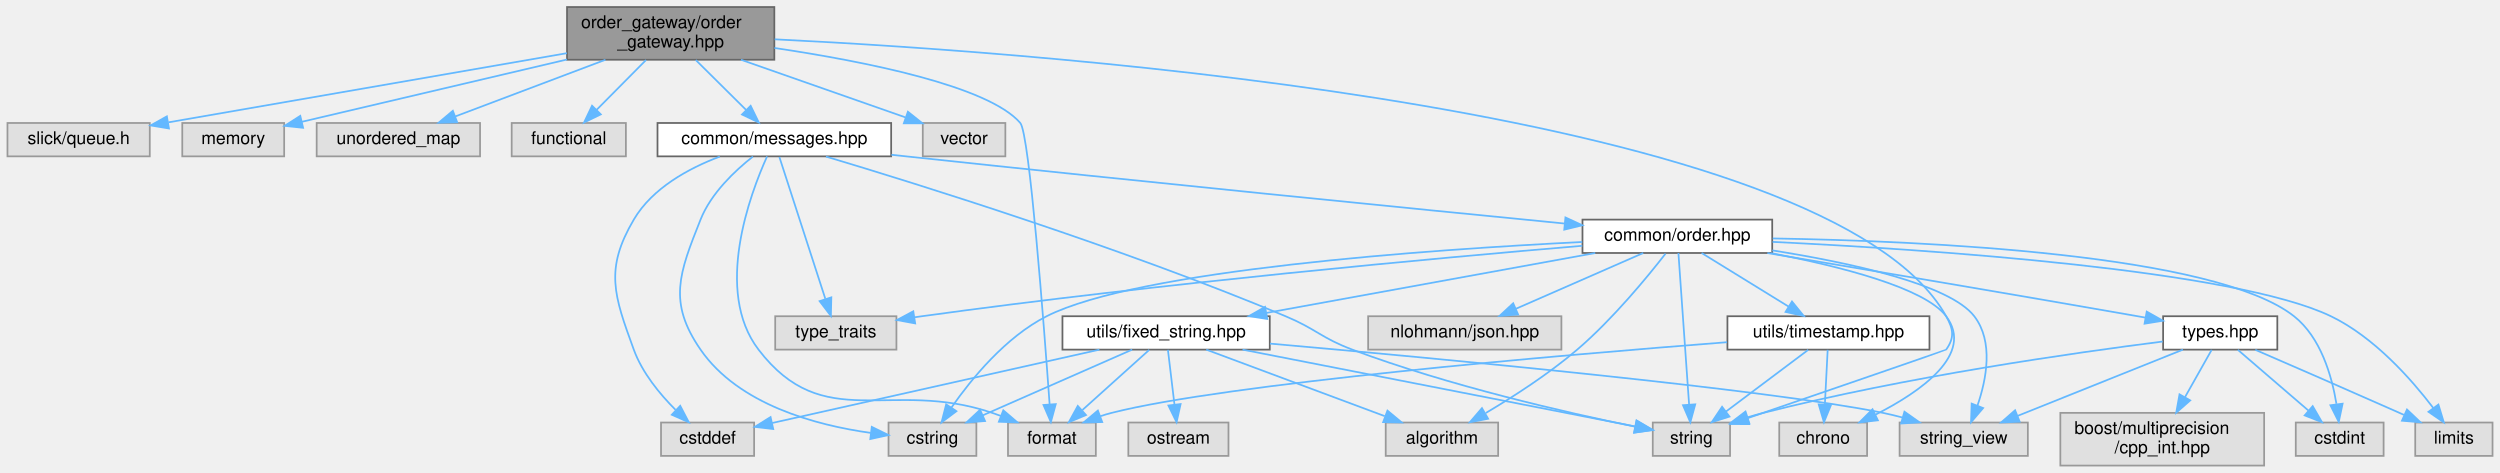
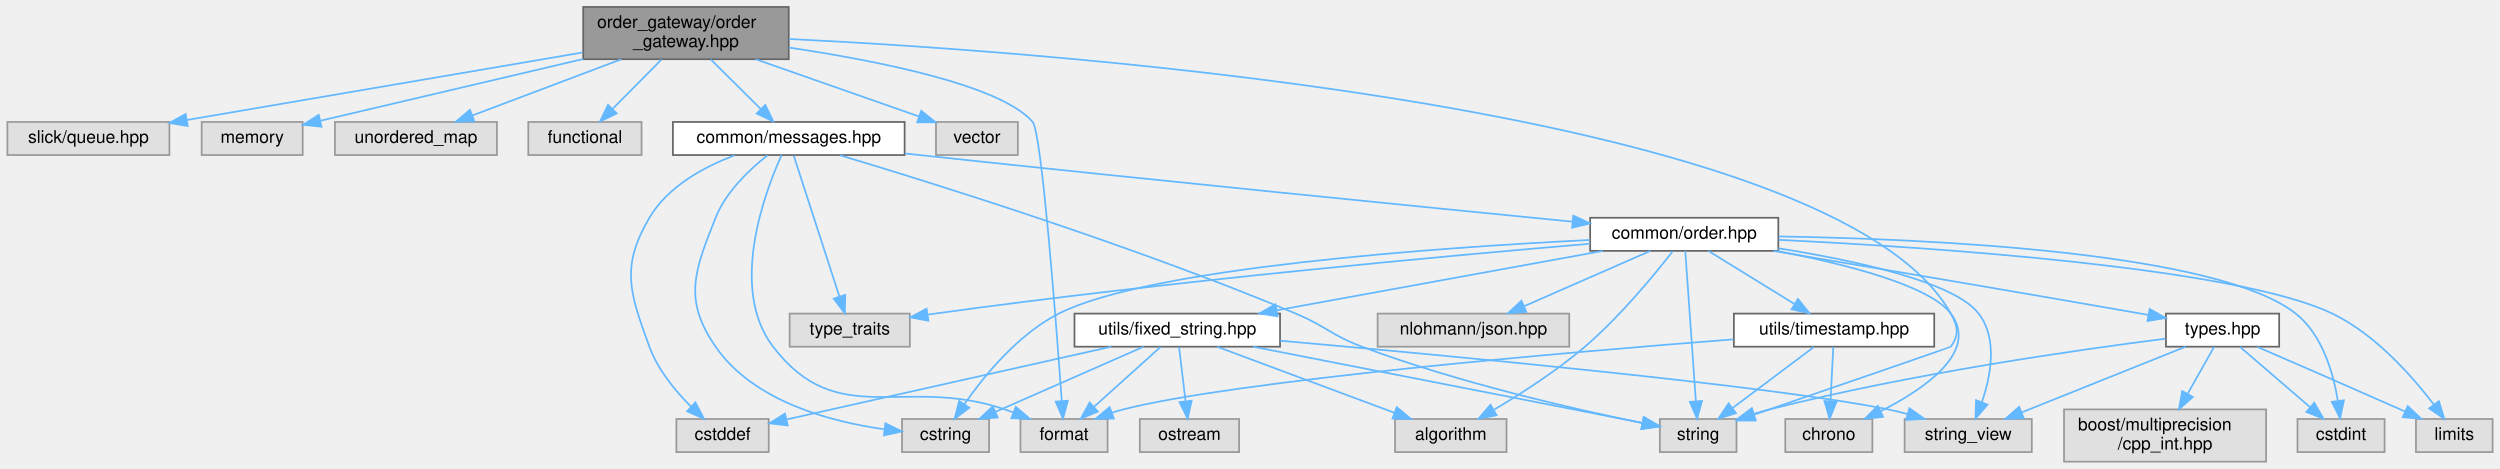
- <svg xmlns="http://www.w3.org/2000/svg" xmlns:xlink="http://www.w3.org/1999/xlink" width="1423pt" height="269pt" viewBox="0.00 0.00 1422.50 269.00">
+ <svg xmlns="http://www.w3.org/2000/svg" xmlns:xlink="http://www.w3.org/1999/xlink" width="1435pt" height="269pt" viewBox="0.00 0.00 1434.50 269.00">
  <g id="graph0" class="graph" transform="scale(1 1) rotate(0) translate(4 265)">
    <g id="Node000001" class="node">
      <g id="a_Node000001">
        <a xlink:title=" ">
-           <polygon fill="#999999" stroke="#666666" points="436.5,-261 318.5,-261 318.5,-231 436.5,-231 436.5,-261" />
-           <text text-anchor="start" x="326.5" y="-249" font-family="Helvetica,sans-Serif" font-size="10.00">order_gateway/order</text>
-           <text text-anchor="middle" x="377.5" y="-238" font-family="Helvetica,sans-Serif" font-size="10.00">_gateway.hpp</text>
+           <polygon fill="#999999" stroke="#666666" points="448.5,-261 330.5,-261 330.5,-231 448.5,-231 448.5,-261" />
+           <text text-anchor="start" x="338.5" y="-249" font-family="Helvetica,sans-Serif" font-size="10.00">order_gateway/order</text>
+           <text text-anchor="middle" x="389.5" y="-238" font-family="Helvetica,sans-Serif" font-size="10.00">_gateway.hpp</text>
        </a>
      </g>
    </g>
    <g id="Node000002" class="node">
      <g id="a_Node000002">
        <a xlink:title=" ">
-           <polygon fill="#e0e0e0" stroke="#999999" points="81,-195 0,-195 0,-176 81,-176 81,-195" />
-           <text text-anchor="middle" x="40.5" y="-183" font-family="Helvetica,sans-Serif" font-size="10.00">slick/queue.h</text>
+           <polygon fill="#e0e0e0" stroke="#999999" points="93,-195 0,-195 0,-176 93,-176 93,-195" />
+           <text text-anchor="middle" x="46.5" y="-183" font-family="Helvetica,sans-Serif" font-size="10.00">slick/queue.hpp</text>
        </a>
      </g>
    </g>
    <g id="edge1_Node000001_Node000002" class="edge">
      <g id="a_edge1_Node000001_Node000002">
        <a xlink:title=" ">
-           <path fill="none" stroke="#63b8ff" d="M318.41,-234.74C254.17,-223.59 152.55,-205.95 91.62,-195.37" />
-           <polygon fill="#63b8ff" stroke="#63b8ff" points="91.92,-191.87 81.47,-193.61 90.72,-198.77 91.92,-191.87" />
+           <path fill="none" stroke="#63b8ff" d="M330.15,-234.88C266.39,-224 165.82,-206.85 103.14,-196.16" />
+           <polygon fill="#63b8ff" stroke="#63b8ff" points="103.48,-192.67 93.04,-194.44 102.31,-199.57 103.48,-192.67" />
        </a>
      </g>
    </g>
    <g id="Node000003" class="node">
      <g id="a_Node000003">
        <a xlink:title=" ">
-           <polygon fill="#e0e0e0" stroke="#999999" points="157.5,-195 99.5,-195 99.5,-176 157.5,-176 157.5,-195" />
-           <text text-anchor="middle" x="128.5" y="-183" font-family="Helvetica,sans-Serif" font-size="10.00">memory</text>
+           <polygon fill="#e0e0e0" stroke="#999999" points="169.5,-195 111.5,-195 111.5,-176 169.5,-176 169.5,-195" />
+           <text text-anchor="middle" x="140.5" y="-183" font-family="Helvetica,sans-Serif" font-size="10.00">memory</text>
        </a>
      </g>
    </g>
    <g id="edge2_Node000001_Node000003" class="edge">
      <g id="a_edge2_Node000001_Node000003">
        <a xlink:title=" ">
-           <path fill="none" stroke="#63b8ff" d="M318.49,-231.14C271.82,-220.17 207.99,-205.18 167.5,-195.66" />
-           <polygon fill="#63b8ff" stroke="#63b8ff" points="168.27,-192.25 157.73,-193.37 166.67,-199.06 168.27,-192.25" />
+           <path fill="none" stroke="#63b8ff" d="M330.49,-231.14C283.82,-220.17 219.99,-205.18 179.5,-195.66" />
+           <polygon fill="#63b8ff" stroke="#63b8ff" points="180.27,-192.25 169.73,-193.37 178.67,-199.06 180.27,-192.25" />
        </a>
      </g>
    </g>
    <g id="Node000004" class="node">
      <g id="a_Node000004">
        <a xlink:title=" ">
-           <polygon fill="#e0e0e0" stroke="#999999" points="269,-195 176,-195 176,-176 269,-176 269,-195" />
-           <text text-anchor="middle" x="222.5" y="-183" font-family="Helvetica,sans-Serif" font-size="10.00">unordered_map</text>
+           <polygon fill="#e0e0e0" stroke="#999999" points="281,-195 188,-195 188,-176 281,-176 281,-195" />
+           <text text-anchor="middle" x="234.5" y="-183" font-family="Helvetica,sans-Serif" font-size="10.00">unordered_map</text>
        </a>
      </g>
    </g>
    <g id="edge3_Node000001_Node000004" class="edge">
      <g id="a_edge3_Node000001_Node000004">
        <a xlink:title=" ">
-           <path fill="none" stroke="#63b8ff" d="M340.37,-230.99C314.28,-221.14 279.72,-208.1 254.77,-198.68" />
-           <polygon fill="#63b8ff" stroke="#63b8ff" points="255.98,-195.4 245.39,-195.14 253.51,-201.94 255.98,-195.4" />
+           <path fill="none" stroke="#63b8ff" d="M352.37,-230.99C326.28,-221.14 291.72,-208.1 266.77,-198.68" />
+           <polygon fill="#63b8ff" stroke="#63b8ff" points="267.98,-195.4 257.39,-195.14 265.51,-201.94 267.98,-195.4" />
        </a>
      </g>
    </g>
    <g id="Node000005" class="node">
      <g id="a_Node000005">
        <a xlink:title=" ">
-           <polygon fill="#e0e0e0" stroke="#999999" points="352,-195 287,-195 287,-176 352,-176 352,-195" />
-           <text text-anchor="middle" x="319.5" y="-183" font-family="Helvetica,sans-Serif" font-size="10.00">functional</text>
+           <polygon fill="#e0e0e0" stroke="#999999" points="364,-195 299,-195 299,-176 364,-176 364,-195" />
+           <text text-anchor="middle" x="331.5" y="-183" font-family="Helvetica,sans-Serif" font-size="10.00">functional</text>
        </a>
      </g>
    </g>
    <g id="edge4_Node000001_Node000005" class="edge">
      <g id="a_edge4_Node000001_Node000005">
        <a xlink:title=" ">
-           <path fill="none" stroke="#63b8ff" d="M363.46,-230.84C354.95,-222.26 344.09,-211.3 335.28,-202.42" />
-           <polygon fill="#63b8ff" stroke="#63b8ff" points="337.72,-199.9 328.19,-195.27 332.75,-204.83 337.72,-199.9" />
+           <path fill="none" stroke="#63b8ff" d="M375.46,-230.84C366.95,-222.26 356.09,-211.3 347.28,-202.42" />
+           <polygon fill="#63b8ff" stroke="#63b8ff" points="349.72,-199.9 340.19,-195.27 344.75,-204.83 349.72,-199.9" />
        </a>
      </g>
    </g>
    <g id="Node000006" class="node">
      <g id="a_Node000006">
        <a xlink:title=" ">
-           <polygon fill="#e0e0e0" stroke="#999999" points="980.5,-24.5 936.5,-24.5 936.5,-5.5 980.5,-5.5 980.5,-24.5" />
-           <text text-anchor="middle" x="958.5" y="-12.5" font-family="Helvetica,sans-Serif" font-size="10.00">string</text>
+           <polygon fill="#e0e0e0" stroke="#999999" points="992.5,-24.5 948.5,-24.5 948.5,-5.5 992.5,-5.5 992.5,-24.5" />
+           <text text-anchor="middle" x="970.5" y="-12.5" font-family="Helvetica,sans-Serif" font-size="10.00">string</text>
        </a>
      </g>
    </g>
    <g id="edge5_Node000001_Node000006" class="edge">
      <g id="a_edge5_Node000001_Node000006">
        <a xlink:title=" ">
-           <path fill="none" stroke="#63b8ff" d="M436.7,-242.63C598.02,-234.64 1037.72,-202.28 1103.5,-85 1107.63,-77.63 1108.4,-72.88 1103.5,-66 1103.28,-65.7 1033.1,-41.59 990.47,-26.96" />
-           <polygon fill="#63b8ff" stroke="#63b8ff" points="991.39,-23.58 980.8,-23.64 989.12,-30.2 991.39,-23.58" />
+           <path fill="none" stroke="#63b8ff" d="M448.7,-242.63C610.02,-234.64 1049.72,-202.28 1115.5,-85 1119.63,-77.63 1120.4,-72.88 1115.5,-66 1115.28,-65.7 1045.1,-41.59 1002.47,-26.96" />
+           <polygon fill="#63b8ff" stroke="#63b8ff" points="1003.39,-23.58 992.8,-23.64 1001.12,-30.2 1003.39,-23.58" />
        </a>
      </g>
    </g>
    <g id="Node000007" class="node">
      <g id="a_Node000007">
        <a xlink:title=" ">
-           <polygon fill="#e0e0e0" stroke="#999999" points="568,-195 521,-195 521,-176 568,-176 568,-195" />
-           <text text-anchor="middle" x="544.5" y="-183" font-family="Helvetica,sans-Serif" font-size="10.00">vector</text>
+           <polygon fill="#e0e0e0" stroke="#999999" points="580,-195 533,-195 533,-176 580,-176 580,-195" />
+           <text text-anchor="middle" x="556.5" y="-183" font-family="Helvetica,sans-Serif" font-size="10.00">vector</text>
        </a>
      </g>
    </g>
    <g id="edge6_Node000001_Node000007" class="edge">
      <g id="a_edge6_Node000001_Node000007">
        <a xlink:title=" ">
-           <path fill="none" stroke="#63b8ff" d="M417.5,-230.99C446.08,-220.98 484.09,-207.66 511.06,-198.21" />
-           <polygon fill="#63b8ff" stroke="#63b8ff" points="512.53,-201.41 520.81,-194.8 510.21,-194.8 512.53,-201.41" />
+           <path fill="none" stroke="#63b8ff" d="M429.5,-230.99C458.08,-220.98 496.09,-207.66 523.06,-198.21" />
+           <polygon fill="#63b8ff" stroke="#63b8ff" points="524.53,-201.41 532.81,-194.8 522.21,-194.8 524.53,-201.41" />
        </a>
      </g>
    </g>
    <g id="Node000008" class="node">
      <g id="a_Node000008">
        <a xlink:title=" ">
-           <polygon fill="#e0e0e0" stroke="#999999" points="619.5,-24.5 569.5,-24.5 569.5,-5.5 619.5,-5.5 619.5,-24.5" />
-           <text text-anchor="middle" x="594.5" y="-12.5" font-family="Helvetica,sans-Serif" font-size="10.00">format</text>
+           <polygon fill="#e0e0e0" stroke="#999999" points="631.5,-24.5 581.5,-24.5 581.5,-5.5 631.5,-5.5 631.5,-24.5" />
+           <text text-anchor="middle" x="606.5" y="-12.5" font-family="Helvetica,sans-Serif" font-size="10.00">format</text>
        </a>
      </g>
    </g>
    <g id="edge7_Node000001_Node000008" class="edge">
      <g id="a_edge7_Node000001_Node000008">
        <a xlink:title=" ">
-           <path fill="none" stroke="#63b8ff" d="M436.56,-237.7C488.41,-229.99 558.34,-216.03 576.5,-195 581.69,-188.99 589.99,-79.64 593.19,-34.87" />
-           <polygon fill="#63b8ff" stroke="#63b8ff" points="596.69,-34.98 593.9,-24.76 589.7,-34.49 596.69,-34.98" />
+           <path fill="none" stroke="#63b8ff" d="M448.56,-237.7C500.41,-229.99 570.34,-216.03 588.5,-195 593.69,-188.99 601.99,-79.64 605.19,-34.87" />
+           <polygon fill="#63b8ff" stroke="#63b8ff" points="608.69,-34.98 605.9,-24.76 601.7,-34.49 608.69,-34.98" />
        </a>
      </g>
    </g>
    <g id="Node000009" class="node">
      <g id="a_Node000009">
        <a xlink:href="messages_8hpp.html" target="_top" xlink:title=" ">
-           <polygon fill="white" stroke="#666666" points="503,-195 370,-195 370,-176 503,-176 503,-195" />
-           <text text-anchor="middle" x="436.5" y="-183" font-family="Helvetica,sans-Serif" font-size="10.00">common/messages.hpp</text>
+           <polygon fill="white" stroke="#666666" points="515,-195 382,-195 382,-176 515,-176 515,-195" />
+           <text text-anchor="middle" x="448.5" y="-183" font-family="Helvetica,sans-Serif" font-size="10.00">common/messages.hpp</text>
        </a>
      </g>
    </g>
    <g id="edge8_Node000001_Node000009" class="edge">
      <g id="a_edge8_Node000001_Node000009">
        <a xlink:title=" ">
-           <path fill="none" stroke="#63b8ff" d="M391.78,-230.84C400.43,-222.26 411.49,-211.3 420.44,-202.42" />
-           <polygon fill="#63b8ff" stroke="#63b8ff" points="423.02,-204.79 427.66,-195.27 418.09,-199.82 423.02,-204.79" />
+           <path fill="none" stroke="#63b8ff" d="M403.78,-230.84C412.43,-222.26 423.49,-211.3 432.44,-202.42" />
+           <polygon fill="#63b8ff" stroke="#63b8ff" points="435.02,-204.79 439.66,-195.27 430.09,-199.82 435.02,-204.79" />
        </a>
      </g>
    </g>
    <g id="edge9_Node000009_Node000006" class="edge">
      <g id="a_edge9_Node000009_Node000006">
        <a xlink:title=" ">
-           <path fill="none" stroke="#63b8ff" d="M465.89,-175.88C518.96,-160.01 633.93,-124.18 727.5,-85 744.92,-77.71 747.82,-72.63 765.5,-66 820.46,-45.4 887.28,-30.16 926.14,-22.21" />
-           <polygon fill="#63b8ff" stroke="#63b8ff" points="927.22,-25.56 936.33,-20.16 925.84,-18.7 927.22,-25.56" />
+           <path fill="none" stroke="#63b8ff" d="M477.89,-175.88C530.96,-160.01 645.93,-124.18 739.5,-85 756.92,-77.71 759.82,-72.63 777.5,-66 832.46,-45.4 899.28,-30.16 938.14,-22.21" />
+           <polygon fill="#63b8ff" stroke="#63b8ff" points="939.22,-25.56 948.33,-20.16 937.84,-18.7 939.22,-25.56" />
        </a>
      </g>
    </g>
    <g id="edge12_Node000009_Node000008" class="edge">
      <g id="a_edge12_Node000009_Node000008">
        <a xlink:title=" ">
-           <path fill="none" stroke="#63b8ff" d="M432.37,-175.96C422.82,-154.83 401.92,-99.42 427.5,-66 464.72,-17.37 502.52,-49.7 560.5,-30 562.12,-29.45 563.77,-28.86 565.44,-28.25" />
-           <polygon fill="#63b8ff" stroke="#63b8ff" points="566.83,-31.46 574.88,-24.57 564.3,-24.94 566.83,-31.46" />
+           <path fill="none" stroke="#63b8ff" d="M444.37,-175.96C434.82,-154.83 413.92,-99.42 439.5,-66 476.72,-17.37 514.52,-49.7 572.5,-30 574.12,-29.45 575.77,-28.86 577.44,-28.25" />
+           <polygon fill="#63b8ff" stroke="#63b8ff" points="578.83,-31.46 586.88,-24.57 576.3,-24.94 578.83,-31.46" />
        </a>
      </g>
    </g>
    <g id="Node000010" class="node">
      <g id="a_Node000010">
        <a xlink:title=" ">
-           <polygon fill="#e0e0e0" stroke="#999999" points="425,-24.5 372,-24.5 372,-5.5 425,-5.5 425,-24.5" />
-           <text text-anchor="middle" x="398.5" y="-12.5" font-family="Helvetica,sans-Serif" font-size="10.00">cstddef</text>
+           <polygon fill="#e0e0e0" stroke="#999999" points="437,-24.5 384,-24.5 384,-5.5 437,-5.5 437,-24.5" />
+           <text text-anchor="middle" x="410.5" y="-12.5" font-family="Helvetica,sans-Serif" font-size="10.00">cstddef</text>
        </a>
      </g>
    </g>
    <g id="edge10_Node000009_Node000010" class="edge">
      <g id="a_edge10_Node000009_Node000010">
        <a xlink:title=" ">
-           <path fill="none" stroke="#63b8ff" d="M405.45,-175.87C387.75,-169.18 367.05,-157.95 356.5,-140 339.83,-111.65 345.24,-96.9 356.5,-66 361.3,-52.82 371.28,-40.7 380.3,-31.69" />
-           <polygon fill="#63b8ff" stroke="#63b8ff" points="382.93,-34.02 387.83,-24.63 378.14,-28.92 382.93,-34.02" />
+           <path fill="none" stroke="#63b8ff" d="M417.45,-175.87C399.75,-169.18 379.05,-157.95 368.5,-140 351.83,-111.65 357.24,-96.9 368.5,-66 373.3,-52.82 383.28,-40.7 392.3,-31.69" />
+           <polygon fill="#63b8ff" stroke="#63b8ff" points="394.93,-34.02 399.83,-24.63 390.14,-28.92 394.93,-34.02" />
        </a>
      </g>
    </g>
    <g id="Node000011" class="node">
      <g id="a_Node000011">
        <a xlink:title=" ">
-           <polygon fill="#e0e0e0" stroke="#999999" points="551.5,-24.5 501.5,-24.5 501.5,-5.5 551.5,-5.5 551.5,-24.5" />
-           <text text-anchor="middle" x="526.5" y="-12.5" font-family="Helvetica,sans-Serif" font-size="10.00">cstring</text>
+           <polygon fill="#e0e0e0" stroke="#999999" points="563.5,-24.5 513.5,-24.5 513.5,-5.5 563.5,-5.5 563.5,-24.5" />
+           <text text-anchor="middle" x="538.5" y="-12.5" font-family="Helvetica,sans-Serif" font-size="10.00">cstring</text>
        </a>
      </g>
    </g>
    <g id="edge11_Node000009_Node000011" class="edge">
      <g id="a_edge11_Node000009_Node000011">
        <a xlink:title=" ">
-           <path fill="none" stroke="#63b8ff" d="M424.29,-175.86C414.15,-167.88 400.46,-155.01 394.5,-140 382.35,-109.44 375.81,-93.06 394.5,-66 416.14,-34.66 460.16,-22.94 491.41,-18.58" />
-           <polygon fill="#63b8ff" stroke="#63b8ff" points="491.96,-22.03 501.47,-17.36 491.12,-15.09 491.96,-22.03" />
+           <path fill="none" stroke="#63b8ff" d="M436.29,-175.86C426.15,-167.88 412.46,-155.01 406.5,-140 394.35,-109.44 387.81,-93.06 406.5,-66 428.14,-34.66 472.16,-22.94 503.41,-18.58" />
+           <polygon fill="#63b8ff" stroke="#63b8ff" points="503.96,-22.03 513.47,-17.36 503.12,-15.09 503.96,-22.03" />
        </a>
      </g>
    </g>
    <g id="Node000012" class="node">
      <g id="a_Node000012">
        <a xlink:title=" ">
-           <polygon fill="#e0e0e0" stroke="#999999" points="506,-85 437,-85 437,-66 506,-66 506,-85" />
-           <text text-anchor="middle" x="471.5" y="-73" font-family="Helvetica,sans-Serif" font-size="10.00">type_traits</text>
+           <polygon fill="#e0e0e0" stroke="#999999" points="518,-85 449,-85 449,-66 518,-66 518,-85" />
+           <text text-anchor="middle" x="483.5" y="-73" font-family="Helvetica,sans-Serif" font-size="10.00">type_traits</text>
        </a>
      </g>
    </g>
    <g id="edge13_Node000009_Node000012" class="edge">
      <g id="a_edge13_Node000009_Node000012">
        <a xlink:title=" ">
-           <path fill="none" stroke="#63b8ff" d="M439.36,-175.66C445.06,-158.09 457.91,-118.45 465.52,-94.95" />
-           <polygon fill="#63b8ff" stroke="#63b8ff" points="468.94,-95.75 468.69,-85.16 462.28,-93.59 468.94,-95.75" />
+           <path fill="none" stroke="#63b8ff" d="M451.36,-175.66C457.06,-158.09 469.91,-118.45 477.52,-94.95" />
+           <polygon fill="#63b8ff" stroke="#63b8ff" points="480.94,-95.75 480.69,-85.16 474.28,-93.59 480.94,-95.75" />
        </a>
      </g>
    </g>
    <g id="Node000013" class="node">
      <g id="a_Node000013">
        <a xlink:href="common_2order_8hpp.html" target="_top" xlink:title=" ">
-           <polygon fill="white" stroke="#666666" points="1004.5,-140 896.5,-140 896.5,-121 1004.5,-121 1004.5,-140" />
-           <text text-anchor="middle" x="950.5" y="-128" font-family="Helvetica,sans-Serif" font-size="10.00">common/order.hpp</text>
+           <polygon fill="white" stroke="#666666" points="1016.5,-140 908.5,-140 908.5,-121 1016.5,-121 1016.5,-140" />
+           <text text-anchor="middle" x="962.5" y="-128" font-family="Helvetica,sans-Serif" font-size="10.00">common/order.hpp</text>
        </a>
      </g>
    </g>
    <g id="edge14_Node000009_Node000013" class="edge">
      <g id="a_edge14_Node000009_Node000013">
        <a xlink:title=" ">
-           <path fill="none" stroke="#63b8ff" d="M503.15,-176.9C505.97,-176.6 508.76,-176.29 511.5,-176 644.71,-161.7 800.8,-146.17 886.34,-137.76" />
-           <polygon fill="#63b8ff" stroke="#63b8ff" points="886.8,-141.24 896.41,-136.77 886.12,-134.27 886.8,-141.24" />
+           <path fill="none" stroke="#63b8ff" d="M515.15,-176.9C517.97,-176.6 520.76,-176.29 523.5,-176 656.71,-161.7 812.8,-146.17 898.34,-137.76" />
+           <polygon fill="#63b8ff" stroke="#63b8ff" points="898.8,-141.24 908.41,-136.77 898.12,-134.27 898.8,-141.24" />
        </a>
      </g>
    </g>
    <g id="edge16_Node000013_Node000006" class="edge">
      <g id="a_edge16_Node000013_Node000006">
        <a xlink:title=" ">
-           <path fill="none" stroke="#63b8ff" d="M951.1,-120.97C952.39,-102.73 955.43,-59.57 957.19,-34.64" />
-           <polygon fill="#63b8ff" stroke="#63b8ff" points="960.68,-34.85 957.89,-24.63 953.7,-34.36 960.68,-34.85" />
+           <path fill="none" stroke="#63b8ff" d="M963.1,-120.97C964.39,-102.73 967.43,-59.57 969.19,-34.64" />
+           <polygon fill="#63b8ff" stroke="#63b8ff" points="972.68,-34.85 969.89,-24.63 965.7,-34.36 972.68,-34.85" />
        </a>
      </g>
    </g>
    <g id="edge20_Node000013_Node000011" class="edge">
      <g id="a_edge20_Node000013_Node000011">
        <a xlink:title=" ">
-           <path fill="none" stroke="#63b8ff" d="M896.34,-127.26C809.5,-122.94 643.59,-111.41 591.5,-85 568.19,-73.18 548.78,-49.47 537.41,-33.17" />
-           <polygon fill="#63b8ff" stroke="#63b8ff" points="540.14,-30.95 531.67,-24.57 534.31,-34.83 540.14,-30.95" />
+           <path fill="none" stroke="#63b8ff" d="M908.34,-127.26C821.5,-122.94 655.59,-111.41 603.5,-85 580.19,-73.18 560.78,-49.47 549.41,-33.17" />
+           <polygon fill="#63b8ff" stroke="#63b8ff" points="552.14,-30.95 543.67,-24.57 546.31,-34.83 552.14,-30.95" />
        </a>
      </g>
    </g>
    <g id="edge21_Node000013_Node000012" class="edge">
      <g id="a_edge21_Node000013_Node000012">
        <a xlink:title=" ">
-           <path fill="none" stroke="#63b8ff" d="M896.39,-125.1C814.74,-118.19 655.25,-103.64 520.5,-85 519.2,-84.82 517.88,-84.63 516.55,-84.44" />
-           <polygon fill="#63b8ff" stroke="#63b8ff" points="516.67,-80.91 506.25,-82.83 515.59,-87.83 516.67,-80.91" />
+           <path fill="none" stroke="#63b8ff" d="M908.39,-125.1C826.74,-118.19 667.25,-103.64 532.5,-85 531.2,-84.82 529.88,-84.63 528.55,-84.44" />
+           <polygon fill="#63b8ff" stroke="#63b8ff" points="528.67,-80.91 518.25,-82.83 527.59,-87.83 528.67,-80.91" />
        </a>
      </g>
    </g>
    <g id="Node000014" class="node">
      <g id="a_Node000014">
        <a xlink:title=" ">
-           <polygon fill="#e0e0e0" stroke="#999999" points="848.5,-24.5 784.5,-24.5 784.5,-5.5 848.5,-5.5 848.5,-24.5" />
-           <text text-anchor="middle" x="816.5" y="-12.5" font-family="Helvetica,sans-Serif" font-size="10.00">algorithm</text>
+           <polygon fill="#e0e0e0" stroke="#999999" points="860.5,-24.5 796.5,-24.5 796.5,-5.5 860.5,-5.5 860.5,-24.5" />
+           <text text-anchor="middle" x="828.5" y="-12.5" font-family="Helvetica,sans-Serif" font-size="10.00">algorithm</text>
        </a>
      </g>
    </g>
    <g id="edge15_Node000013_Node000014" class="edge">
      <g id="a_edge15_Node000013_Node000014">
        <a xlink:title=" ">
-           <path fill="none" stroke="#63b8ff" d="M943.77,-120.62C933.71,-107.68 913.76,-83.33 893.5,-66 877.35,-52.19 857.14,-39.2 841.47,-29.92" />
-           <polygon fill="#63b8ff" stroke="#63b8ff" points="842.79,-26.64 832.38,-24.65 839.28,-32.7 842.79,-26.64" />
+           <path fill="none" stroke="#63b8ff" d="M955.77,-120.62C945.71,-107.68 925.76,-83.33 905.5,-66 889.35,-52.19 869.14,-39.2 853.47,-29.92" />
+           <polygon fill="#63b8ff" stroke="#63b8ff" points="854.79,-26.64 844.38,-24.65 851.28,-32.7 854.79,-26.64" />
        </a>
      </g>
    </g>
    <g id="Node000015" class="node">
      <g id="a_Node000015">
        <a xlink:title=" ">
-           <polygon fill="#e0e0e0" stroke="#999999" points="1150,-24.5 1077,-24.5 1077,-5.5 1150,-5.5 1150,-24.5" />
-           <text text-anchor="middle" x="1113.5" y="-12.5" font-family="Helvetica,sans-Serif" font-size="10.00">string_view</text>
+           <polygon fill="#e0e0e0" stroke="#999999" points="1162,-24.5 1089,-24.5 1089,-5.5 1162,-5.5 1162,-24.5" />
+           <text text-anchor="middle" x="1125.5" y="-12.5" font-family="Helvetica,sans-Serif" font-size="10.00">string_view</text>
        </a>
      </g>
    </g>
    <g id="edge17_Node000013_Node000015" class="edge">
      <g id="a_edge17_Node000013_Node000015">
        <a xlink:title=" ">
-           <path fill="none" stroke="#63b8ff" d="M1004.54,-122.48C1048.48,-115.53 1105.42,-103.26 1119.5,-85 1130.59,-70.61 1126.5,-49.16 1121.28,-34.01" />
-           <polygon fill="#63b8ff" stroke="#63b8ff" points="1124.54,-32.74 1117.66,-24.68 1118.02,-35.27 1124.54,-32.74" />
+           <path fill="none" stroke="#63b8ff" d="M1016.54,-122.48C1060.48,-115.53 1117.42,-103.26 1131.5,-85 1142.59,-70.61 1138.5,-49.16 1133.28,-34.01" />
+           <polygon fill="#63b8ff" stroke="#63b8ff" points="1136.54,-32.74 1129.66,-24.68 1130.02,-35.27 1136.54,-32.74" />
        </a>
      </g>
    </g>
    <g id="Node000016" class="node">
      <g id="a_Node000016">
        <a xlink:title=" ">
-           <polygon fill="#e0e0e0" stroke="#999999" points="1058.5,-24.5 1008.5,-24.5 1008.5,-5.5 1058.5,-5.5 1058.5,-24.5" />
-           <text text-anchor="middle" x="1033.5" y="-12.5" font-family="Helvetica,sans-Serif" font-size="10.00">chrono</text>
+           <polygon fill="#e0e0e0" stroke="#999999" points="1070.5,-24.5 1020.5,-24.5 1020.5,-5.5 1070.5,-5.5 1070.5,-24.5" />
+           <text text-anchor="middle" x="1045.5" y="-12.5" font-family="Helvetica,sans-Serif" font-size="10.00">chrono</text>
        </a>
      </g>
    </g>
    <g id="edge18_Node000013_Node000016" class="edge">
      <g id="a_edge18_Node000013_Node000016">
        <a xlink:title=" ">
-           <path fill="none" stroke="#63b8ff" d="M1003.85,-120.94C1042.99,-113.44 1091.34,-101.21 1103.5,-85 1119.74,-63.36 1089.02,-42.06 1063.28,-28.98" />
-           <polygon fill="#63b8ff" stroke="#63b8ff" points="1064.64,-25.75 1054.11,-24.55 1061.59,-32.05 1064.64,-25.75" />
+           <path fill="none" stroke="#63b8ff" d="M1015.85,-120.94C1054.99,-113.44 1103.34,-101.21 1115.5,-85 1131.74,-63.36 1101.02,-42.06 1075.28,-28.98" />
+           <polygon fill="#63b8ff" stroke="#63b8ff" points="1076.64,-25.75 1066.11,-24.55 1073.59,-32.05 1076.64,-25.75" />
        </a>
      </g>
    </g>
    <g id="Node000017" class="node">
      <g id="a_Node000017">
        <a xlink:title=" ">
-           <polygon fill="#e0e0e0" stroke="#999999" points="1352.5,-24.5 1302.5,-24.5 1302.5,-5.5 1352.5,-5.5 1352.5,-24.5" />
-           <text text-anchor="middle" x="1327.5" y="-12.5" font-family="Helvetica,sans-Serif" font-size="10.00">cstdint</text>
+           <polygon fill="#e0e0e0" stroke="#999999" points="1364.5,-24.5 1314.5,-24.5 1314.5,-5.5 1364.5,-5.5 1364.5,-24.5" />
+           <text text-anchor="middle" x="1339.5" y="-12.5" font-family="Helvetica,sans-Serif" font-size="10.00">cstdint</text>
        </a>
      </g>
    </g>
    <g id="edge19_Node000013_Node000017" class="edge">
      <g id="a_edge19_Node000013_Node000017">
        <a xlink:title=" ">
-           <path fill="none" stroke="#63b8ff" d="M1004.82,-129.28C1091.69,-127.85 1256.66,-120.4 1301.5,-85 1316.7,-73 1323.02,-51.09 1325.64,-35.17" />
-           <polygon fill="#63b8ff" stroke="#63b8ff" points="1329.16,-35.23 1326.97,-24.86 1322.22,-34.33 1329.16,-35.23" />
+           <path fill="none" stroke="#63b8ff" d="M1016.82,-129.28C1103.69,-127.85 1268.66,-120.4 1313.5,-85 1328.7,-73 1335.02,-51.09 1337.64,-35.17" />
+           <polygon fill="#63b8ff" stroke="#63b8ff" points="1341.16,-35.23 1338.97,-24.86 1334.22,-34.33 1341.16,-35.23" />
        </a>
      </g>
    </g>
    <g id="Node000018" class="node">
      <g id="a_Node000018">
        <a xlink:title=" ">
-           <polygon fill="#e0e0e0" stroke="#999999" points="884.5,-85 774.5,-85 774.5,-66 884.5,-66 884.5,-85" />
-           <text text-anchor="middle" x="829.5" y="-73" font-family="Helvetica,sans-Serif" font-size="10.00">nlohmann/json.hpp</text>
+           <polygon fill="#e0e0e0" stroke="#999999" points="896.5,-85 786.5,-85 786.5,-66 896.5,-66 896.5,-85" />
+           <text text-anchor="middle" x="841.5" y="-73" font-family="Helvetica,sans-Serif" font-size="10.00">nlohmann/json.hpp</text>
        </a>
      </g>
    </g>
    <g id="edge22_Node000013_Node000018" class="edge">
      <g id="a_edge22_Node000013_Node000018">
        <a xlink:title=" ">
-           <path fill="none" stroke="#63b8ff" d="M931.06,-120.98C911.51,-112.42 881.12,-99.11 858.68,-89.28" />
-           <polygon fill="#63b8ff" stroke="#63b8ff" points="859.86,-85.98 849.29,-85.17 857.05,-92.39 859.86,-85.98" />
+           <path fill="none" stroke="#63b8ff" d="M943.06,-120.98C923.51,-112.42 893.12,-99.11 870.68,-89.28" />
+           <polygon fill="#63b8ff" stroke="#63b8ff" points="871.86,-85.98 861.29,-85.17 869.05,-92.39 871.86,-85.98" />
        </a>
      </g>
    </g>
    <g id="Node000019" class="node">
      <g id="a_Node000019">
        <a xlink:title=" ">
-           <polygon fill="#e0e0e0" stroke="#999999" points="1414.5,-24.5 1370.5,-24.5 1370.5,-5.5 1414.5,-5.5 1414.5,-24.5" />
-           <text text-anchor="middle" x="1392.5" y="-12.5" font-family="Helvetica,sans-Serif" font-size="10.00">limits</text>
+           <polygon fill="#e0e0e0" stroke="#999999" points="1426.5,-24.5 1382.5,-24.5 1382.5,-5.5 1426.5,-5.5 1426.5,-24.5" />
+           <text text-anchor="middle" x="1404.5" y="-12.5" font-family="Helvetica,sans-Serif" font-size="10.00">limits</text>
        </a>
      </g>
    </g>
    <g id="edge23_Node000013_Node000019" class="edge">
      <g id="a_edge23_Node000013_Node000019">
        <a xlink:title=" ">
-           <path fill="none" stroke="#63b8ff" d="M1004.71,-127.31C1094,-122.99 1267.63,-111.41 1322.5,-85 1347.15,-73.13 1368.38,-49.07 1380.8,-32.74" />
-           <polygon fill="#63b8ff" stroke="#63b8ff" points="1383.69,-34.73 1386.77,-24.59 1378.04,-30.59 1383.69,-34.73" />
+           <path fill="none" stroke="#63b8ff" d="M1016.71,-127.31C1106,-122.99 1279.63,-111.41 1334.5,-85 1359.15,-73.13 1380.38,-49.07 1392.8,-32.74" />
+           <polygon fill="#63b8ff" stroke="#63b8ff" points="1395.69,-34.73 1398.77,-24.59 1390.04,-30.59 1395.69,-34.73" />
        </a>
      </g>
    </g>
    <g id="Node000020" class="node">
      <g id="a_Node000020">
        <a xlink:href="types_8hpp.html" target="_top" xlink:title=" ">
-           <polygon fill="white" stroke="#666666" points="1292,-85 1227,-85 1227,-66 1292,-66 1292,-85" />
-           <text text-anchor="middle" x="1259.5" y="-73" font-family="Helvetica,sans-Serif" font-size="10.00">types.hpp</text>
+           <polygon fill="white" stroke="#666666" points="1304,-85 1239,-85 1239,-66 1304,-66 1304,-85" />
+           <text text-anchor="middle" x="1271.5" y="-73" font-family="Helvetica,sans-Serif" font-size="10.00">types.hpp</text>
        </a>
      </g>
    </g>
    <g id="edge24_Node000013_Node000020" class="edge">
      <g id="a_edge24_Node000013_Node000020">
        <a xlink:title=" ">
-           <path fill="none" stroke="#63b8ff" d="M1001.74,-120.96C1054.57,-112.12 1139.33,-97.83 1212.5,-85 1213.95,-84.74 1215.43,-84.48 1216.93,-84.22" />
-           <polygon fill="#63b8ff" stroke="#63b8ff" points="1217.66,-87.64 1226.89,-82.44 1216.43,-80.75 1217.66,-87.64" />
+           <path fill="none" stroke="#63b8ff" d="M1013.74,-120.96C1066.57,-112.12 1151.33,-97.83 1224.5,-85 1225.95,-84.74 1227.43,-84.48 1228.93,-84.22" />
+           <polygon fill="#63b8ff" stroke="#63b8ff" points="1229.66,-87.64 1238.89,-82.44 1228.43,-80.75 1229.66,-87.64" />
        </a>
      </g>
    </g>
    <g id="Node000022" class="node">
      <g id="a_Node000022">
        <a xlink:href="fixed__string_8hpp.html" target="_top" xlink:title=" ">
-           <polygon fill="white" stroke="#666666" points="718.5,-85 600.5,-85 600.5,-66 718.5,-66 718.5,-85" />
-           <text text-anchor="middle" x="659.5" y="-73" font-family="Helvetica,sans-Serif" font-size="10.00">utils/fixed_string.hpp</text>
+           <polygon fill="white" stroke="#666666" points="730.5,-85 612.5,-85 612.5,-66 730.5,-66 730.5,-85" />
+           <text text-anchor="middle" x="671.5" y="-73" font-family="Helvetica,sans-Serif" font-size="10.00">utils/fixed_string.hpp</text>
        </a>
      </g>
    </g>
    <g id="edge30_Node000013_Node000022" class="edge">
      <g id="a_edge30_Node000013_Node000022">
        <a xlink:title=" ">
-           <path fill="none" stroke="#63b8ff" d="M903.75,-120.98C852.78,-111.7 771.19,-96.84 716.51,-86.88" />
-           <polygon fill="#63b8ff" stroke="#63b8ff" points="717.09,-83.43 706.62,-85.08 715.83,-90.32 717.09,-83.43" />
+           <path fill="none" stroke="#63b8ff" d="M915.75,-120.98C864.78,-111.7 783.19,-96.84 728.51,-86.88" />
+           <polygon fill="#63b8ff" stroke="#63b8ff" points="729.09,-83.43 718.62,-85.08 727.83,-90.32 729.09,-83.43" />
        </a>
      </g>
    </g>
    <g id="Node000024" class="node">
      <g id="a_Node000024">
        <a xlink:href="timestamp_8hpp.html" target="_top" xlink:title=" ">
-           <polygon fill="white" stroke="#666666" points="1094,-85 979,-85 979,-66 1094,-66 1094,-85" />
-           <text text-anchor="middle" x="1036.5" y="-73" font-family="Helvetica,sans-Serif" font-size="10.00">utils/timestamp.hpp</text>
+           <polygon fill="white" stroke="#666666" points="1106,-85 991,-85 991,-66 1106,-66 1106,-85" />
+           <text text-anchor="middle" x="1048.5" y="-73" font-family="Helvetica,sans-Serif" font-size="10.00">utils/timestamp.hpp</text>
        </a>
      </g>
    </g>
    <g id="edge38_Node000013_Node000024" class="edge">
      <g id="a_edge38_Node000013_Node000024">
        <a xlink:title=" ">
-           <path fill="none" stroke="#63b8ff" d="M964.32,-120.98C977.65,-112.77 998.08,-100.18 1013.81,-90.49" />
-           <polygon fill="#63b8ff" stroke="#63b8ff" points="1015.75,-93.4 1022.43,-85.17 1012.08,-87.44 1015.75,-93.4" />
+           <path fill="none" stroke="#63b8ff" d="M976.32,-120.98C989.65,-112.77 1010.08,-100.18 1025.81,-90.49" />
+           <polygon fill="#63b8ff" stroke="#63b8ff" points="1027.75,-93.4 1034.43,-85.17 1024.08,-87.44 1027.75,-93.4" />
        </a>
      </g>
    </g>
    <g id="edge27_Node000020_Node000006" class="edge">
      <g id="a_edge27_Node000020_Node000006">
        <a xlink:title=" ">
-           <path fill="none" stroke="#63b8ff" d="M1226.72,-70.6C1177.07,-64.3 1080.05,-50.51 999.5,-30 996.53,-29.24 993.48,-28.38 990.43,-27.45" />
-           <polygon fill="#63b8ff" stroke="#63b8ff" points="991.45,-24.1 980.86,-24.36 989.3,-30.76 991.45,-24.1" />
+           <path fill="none" stroke="#63b8ff" d="M1238.72,-70.6C1189.07,-64.3 1092.05,-50.51 1011.5,-30 1008.53,-29.24 1005.48,-28.38 1002.43,-27.45" />
+           <polygon fill="#63b8ff" stroke="#63b8ff" points="1003.45,-24.1 992.86,-24.36 1001.3,-30.76 1003.45,-24.1" />
        </a>
      </g>
    </g>
    <g id="edge28_Node000020_Node000015" class="edge">
      <g id="a_edge28_Node000020_Node000015">
        <a xlink:title=" ">
-           <path fill="none" stroke="#63b8ff" d="M1238.27,-65.99C1213.51,-56.07 1172.38,-39.59 1144.15,-28.28" />
-           <polygon fill="#63b8ff" stroke="#63b8ff" points="1145.34,-24.99 1134.76,-24.52 1142.74,-31.49 1145.34,-24.99" />
+           <path fill="none" stroke="#63b8ff" d="M1250.27,-65.99C1225.51,-56.07 1184.38,-39.59 1156.15,-28.28" />
+           <polygon fill="#63b8ff" stroke="#63b8ff" points="1157.34,-24.99 1146.76,-24.52 1154.74,-31.49 1157.34,-24.99" />
        </a>
      </g>
    </g>
    <g id="edge26_Node000020_Node000017" class="edge">
      <g id="a_edge26_Node000020_Node000017">
        <a xlink:title=" ">
-           <path fill="none" stroke="#63b8ff" d="M1269.53,-65.87C1280.08,-56.8 1296.89,-42.34 1309.69,-31.32" />
-           <polygon fill="#63b8ff" stroke="#63b8ff" points="1312.13,-33.84 1317.43,-24.67 1307.56,-28.54 1312.13,-33.84" />
+           <path fill="none" stroke="#63b8ff" d="M1281.53,-65.87C1292.08,-56.8 1308.89,-42.34 1321.69,-31.32" />
+           <polygon fill="#63b8ff" stroke="#63b8ff" points="1324.13,-33.84 1329.43,-24.67 1319.56,-28.54 1324.13,-33.84" />
        </a>
      </g>
    </g>
    <g id="edge25_Node000020_Node000019" class="edge">
      <g id="a_edge25_Node000020_Node000019">
        <a xlink:title=" ">
-           <path fill="none" stroke="#63b8ff" d="M1279.47,-65.88C1300.06,-56.97 1333.07,-42.62 1361.5,-30 1362.35,-29.62 1363.21,-29.24 1364.08,-28.85" />
-           <polygon fill="#63b8ff" stroke="#63b8ff" points="1365.81,-31.91 1373.5,-24.63 1362.94,-25.53 1365.81,-31.91" />
+           <path fill="none" stroke="#63b8ff" d="M1291.47,-65.88C1312.06,-56.97 1345.07,-42.62 1373.5,-30 1374.35,-29.62 1375.21,-29.24 1376.08,-28.85" />
+           <polygon fill="#63b8ff" stroke="#63b8ff" points="1377.81,-31.91 1385.5,-24.63 1374.94,-25.53 1377.81,-31.91" />
        </a>
      </g>
    </g>
    <g id="Node000021" class="node">
      <g id="a_Node000021">
        <a xlink:title=" ">
-           <polygon fill="#e0e0e0" stroke="#999999" points="1284.5,-30 1168.5,-30 1168.5,0 1284.5,0 1284.5,-30" />
-           <text text-anchor="start" x="1176.5" y="-18" font-family="Helvetica,sans-Serif" font-size="10.00">boost/multiprecision</text>
-           <text text-anchor="middle" x="1226.5" y="-7" font-family="Helvetica,sans-Serif" font-size="10.00">/cpp_int.hpp</text>
+           <polygon fill="#e0e0e0" stroke="#999999" points="1296.5,-30 1180.5,-30 1180.5,0 1296.5,0 1296.5,-30" />
+           <text text-anchor="start" x="1188.5" y="-18" font-family="Helvetica,sans-Serif" font-size="10.00">boost/multiprecision</text>
+           <text text-anchor="middle" x="1238.5" y="-7" font-family="Helvetica,sans-Serif" font-size="10.00">/cpp_int.hpp</text>
        </a>
      </g>
    </g>
    <g id="edge29_Node000020_Node000021" class="edge">
      <g id="a_edge29_Node000020_Node000021">
        <a xlink:title=" ">
-           <path fill="none" stroke="#63b8ff" d="M1254.63,-65.87C1250.65,-58.81 1244.83,-48.5 1239.52,-39.08" />
-           <polygon fill="#63b8ff" stroke="#63b8ff" points="1242.42,-37.1 1234.46,-30.11 1236.33,-40.54 1242.42,-37.1" />
+           <path fill="none" stroke="#63b8ff" d="M1266.63,-65.87C1262.65,-58.81 1256.83,-48.5 1251.52,-39.08" />
+           <polygon fill="#63b8ff" stroke="#63b8ff" points="1254.42,-37.1 1246.46,-30.11 1248.33,-40.54 1254.42,-37.1" />
        </a>
      </g>
    </g>
    <g id="edge36_Node000022_Node000006" class="edge">
      <g id="a_edge36_Node000022_Node000006">
        <a xlink:title=" ">
-           <path fill="none" stroke="#63b8ff" d="M702.98,-65.99C763.71,-54.11 872.55,-32.82 926.45,-22.27" />
-           <polygon fill="#63b8ff" stroke="#63b8ff" points="927.33,-25.67 936.47,-20.31 925.98,-18.8 927.33,-25.67" />
+           <path fill="none" stroke="#63b8ff" d="M714.98,-65.99C775.71,-54.11 884.55,-32.82 938.45,-22.27" />
+           <polygon fill="#63b8ff" stroke="#63b8ff" points="939.33,-25.67 948.47,-20.31 937.98,-18.8 939.33,-25.67" />
        </a>
      </g>
    </g>
    <g id="edge34_Node000022_Node000008" class="edge">
      <g id="a_edge34_Node000022_Node000008">
        <a xlink:title=" ">
-           <path fill="none" stroke="#63b8ff" d="M649.91,-65.87C639.92,-56.88 624.07,-42.61 611.87,-31.64" />
-           <polygon fill="#63b8ff" stroke="#63b8ff" points="613.9,-28.76 604.13,-24.67 609.22,-33.96 613.9,-28.76" />
+           <path fill="none" stroke="#63b8ff" d="M661.91,-65.87C651.92,-56.88 636.07,-42.61 623.87,-31.64" />
+           <polygon fill="#63b8ff" stroke="#63b8ff" points="625.9,-28.76 616.13,-24.67 621.22,-33.96 625.9,-28.76" />
        </a>
      </g>
    </g>
    <g id="edge32_Node000022_Node000010" class="edge">
      <g id="a_edge32_Node000022_Node000010">
        <a xlink:title=" ">
-           <path fill="none" stroke="#63b8ff" d="M621.55,-65.99C571.65,-54.81 484.58,-35.29 435.28,-24.24" />
-           <polygon fill="#63b8ff" stroke="#63b8ff" points="435.88,-20.79 425.36,-22.02 434.35,-27.62 435.88,-20.79" />
+           <path fill="none" stroke="#63b8ff" d="M633.55,-65.99C583.65,-54.81 496.58,-35.29 447.28,-24.24" />
+           <polygon fill="#63b8ff" stroke="#63b8ff" points="447.88,-20.79 437.36,-22.02 446.35,-27.62 447.88,-20.79" />
        </a>
      </g>
    </g>
    <g id="edge33_Node000022_Node000011" class="edge">
      <g id="a_edge33_Node000022_Node000011">
        <a xlink:title=" ">
-           <path fill="none" stroke="#63b8ff" d="M640.16,-65.99C617.8,-56.16 580.79,-39.88 555.1,-28.58" />
-           <polygon fill="#63b8ff" stroke="#63b8ff" points="556.43,-25.34 545.86,-24.52 553.61,-31.75 556.43,-25.34" />
+           <path fill="none" stroke="#63b8ff" d="M652.16,-65.99C629.8,-56.16 592.79,-39.88 567.1,-28.58" />
+           <polygon fill="#63b8ff" stroke="#63b8ff" points="568.43,-25.34 557.86,-24.52 565.61,-31.75 568.43,-25.34" />
        </a>
      </g>
    </g>
    <g id="edge31_Node000022_Node000014" class="edge">
      <g id="a_edge31_Node000022_Node000014">
        <a xlink:title=" ">
-           <path fill="none" stroke="#63b8ff" d="M682.33,-65.99C709.07,-56.03 753.58,-39.45 783.94,-28.13" />
-           <polygon fill="#63b8ff" stroke="#63b8ff" points="785.49,-31.29 793.64,-24.52 783.05,-24.73 785.49,-31.29" />
+           <path fill="none" stroke="#63b8ff" d="M694.33,-65.99C721.07,-56.03 765.58,-39.45 795.94,-28.13" />
+           <polygon fill="#63b8ff" stroke="#63b8ff" points="797.49,-31.29 805.64,-24.52 795.05,-24.73 797.49,-31.29" />
        </a>
      </g>
    </g>
    <g id="edge37_Node000022_Node000015" class="edge">
      <g id="a_edge37_Node000022_Node000015">
        <a xlink:title=" ">
-           <path fill="none" stroke="#63b8ff" d="M718.61,-69.42C815.12,-60.9 1002.32,-43.35 1067.5,-30 1071.15,-29.25 1074.92,-28.34 1078.67,-27.34" />
-           <polygon fill="#63b8ff" stroke="#63b8ff" points="1079.76,-30.67 1088.41,-24.56 1077.83,-23.94 1079.76,-30.67" />
+           <path fill="none" stroke="#63b8ff" d="M730.61,-69.42C827.12,-60.9 1014.32,-43.35 1079.5,-30 1083.15,-29.25 1086.92,-28.34 1090.67,-27.34" />
+           <polygon fill="#63b8ff" stroke="#63b8ff" points="1091.76,-30.67 1100.41,-24.56 1089.83,-23.94 1091.76,-30.67" />
        </a>
      </g>
    </g>
    <g id="Node000023" class="node">
      <g id="a_Node000023">
        <a xlink:title=" ">
-           <polygon fill="#e0e0e0" stroke="#999999" points="695,-24.5 638,-24.5 638,-5.5 695,-5.5 695,-24.5" />
-           <text text-anchor="middle" x="666.5" y="-12.5" font-family="Helvetica,sans-Serif" font-size="10.00">ostream</text>
+           <polygon fill="#e0e0e0" stroke="#999999" points="707,-24.5 650,-24.5 650,-5.5 707,-5.5 707,-24.5" />
+           <text text-anchor="middle" x="678.5" y="-12.5" font-family="Helvetica,sans-Serif" font-size="10.00">ostream</text>
        </a>
      </g>
    </g>
    <g id="edge35_Node000022_Node000023" class="edge">
      <g id="a_edge35_Node000022_Node000023">
        <a xlink:title=" ">
-           <path fill="none" stroke="#63b8ff" d="M660.53,-65.87C661.5,-57.75 662.99,-45.31 664.24,-34.89" />
-           <polygon fill="#63b8ff" stroke="#63b8ff" points="667.75,-35.01 665.46,-24.67 660.8,-34.18 667.75,-35.01" />
+           <path fill="none" stroke="#63b8ff" d="M672.53,-65.87C673.5,-57.75 674.99,-45.31 676.24,-34.89" />
+           <polygon fill="#63b8ff" stroke="#63b8ff" points="679.75,-35.01 677.46,-24.67 672.8,-34.18 679.75,-35.01" />
        </a>
      </g>
    </g>
    <g id="edge39_Node000024_Node000006" class="edge">
      <g id="a_edge39_Node000024_Node000006">
        <a xlink:title=" ">
-           <path fill="none" stroke="#63b8ff" d="M1024.99,-65.87C1012.66,-56.62 992.88,-41.78 978.09,-30.69" />
-           <polygon fill="#63b8ff" stroke="#63b8ff" points="980.16,-27.87 970.06,-24.67 975.96,-33.47 980.16,-27.87" />
+           <path fill="none" stroke="#63b8ff" d="M1036.99,-65.87C1024.66,-56.62 1004.88,-41.78 990.09,-30.69" />
+           <polygon fill="#63b8ff" stroke="#63b8ff" points="992.16,-27.87 982.06,-24.67 987.96,-33.47 992.16,-27.87" />
        </a>
      </g>
    </g>
    <g id="edge41_Node000024_Node000008" class="edge">
      <g id="a_edge41_Node000024_Node000008">
        <a xlink:title=" ">
-           <path fill="none" stroke="#63b8ff" d="M978.79,-70.22C882.51,-62.75 693.32,-46.52 628.5,-30 626.34,-29.45 624.13,-28.79 621.94,-28.06" />
-           <polygon fill="#63b8ff" stroke="#63b8ff" points="623.12,-24.76 612.53,-24.53 620.66,-31.32 623.12,-24.76" />
+           <path fill="none" stroke="#63b8ff" d="M990.79,-70.22C894.51,-62.75 705.32,-46.52 640.5,-30 638.34,-29.45 636.13,-28.79 633.94,-28.06" />
+           <polygon fill="#63b8ff" stroke="#63b8ff" points="635.12,-24.76 624.53,-24.53 632.66,-31.32 635.12,-24.76" />
        </a>
      </g>
    </g>
    <g id="edge40_Node000024_Node000016" class="edge">
      <g id="a_edge40_Node000024_Node000016">
        <a xlink:title=" ">
-           <path fill="none" stroke="#63b8ff" d="M1036.06,-65.87C1035.64,-57.75 1035,-45.31 1034.47,-34.89" />
-           <polygon fill="#63b8ff" stroke="#63b8ff" points="1037.95,-34.47 1033.94,-24.67 1030.96,-34.83 1037.95,-34.47" />
+           <path fill="none" stroke="#63b8ff" d="M1048.06,-65.87C1047.64,-57.75 1047,-45.31 1046.47,-34.89" />
+           <polygon fill="#63b8ff" stroke="#63b8ff" points="1049.95,-34.47 1045.94,-24.67 1042.96,-34.83 1049.95,-34.47" />
        </a>
      </g>
    </g>
  </g>
</svg>
